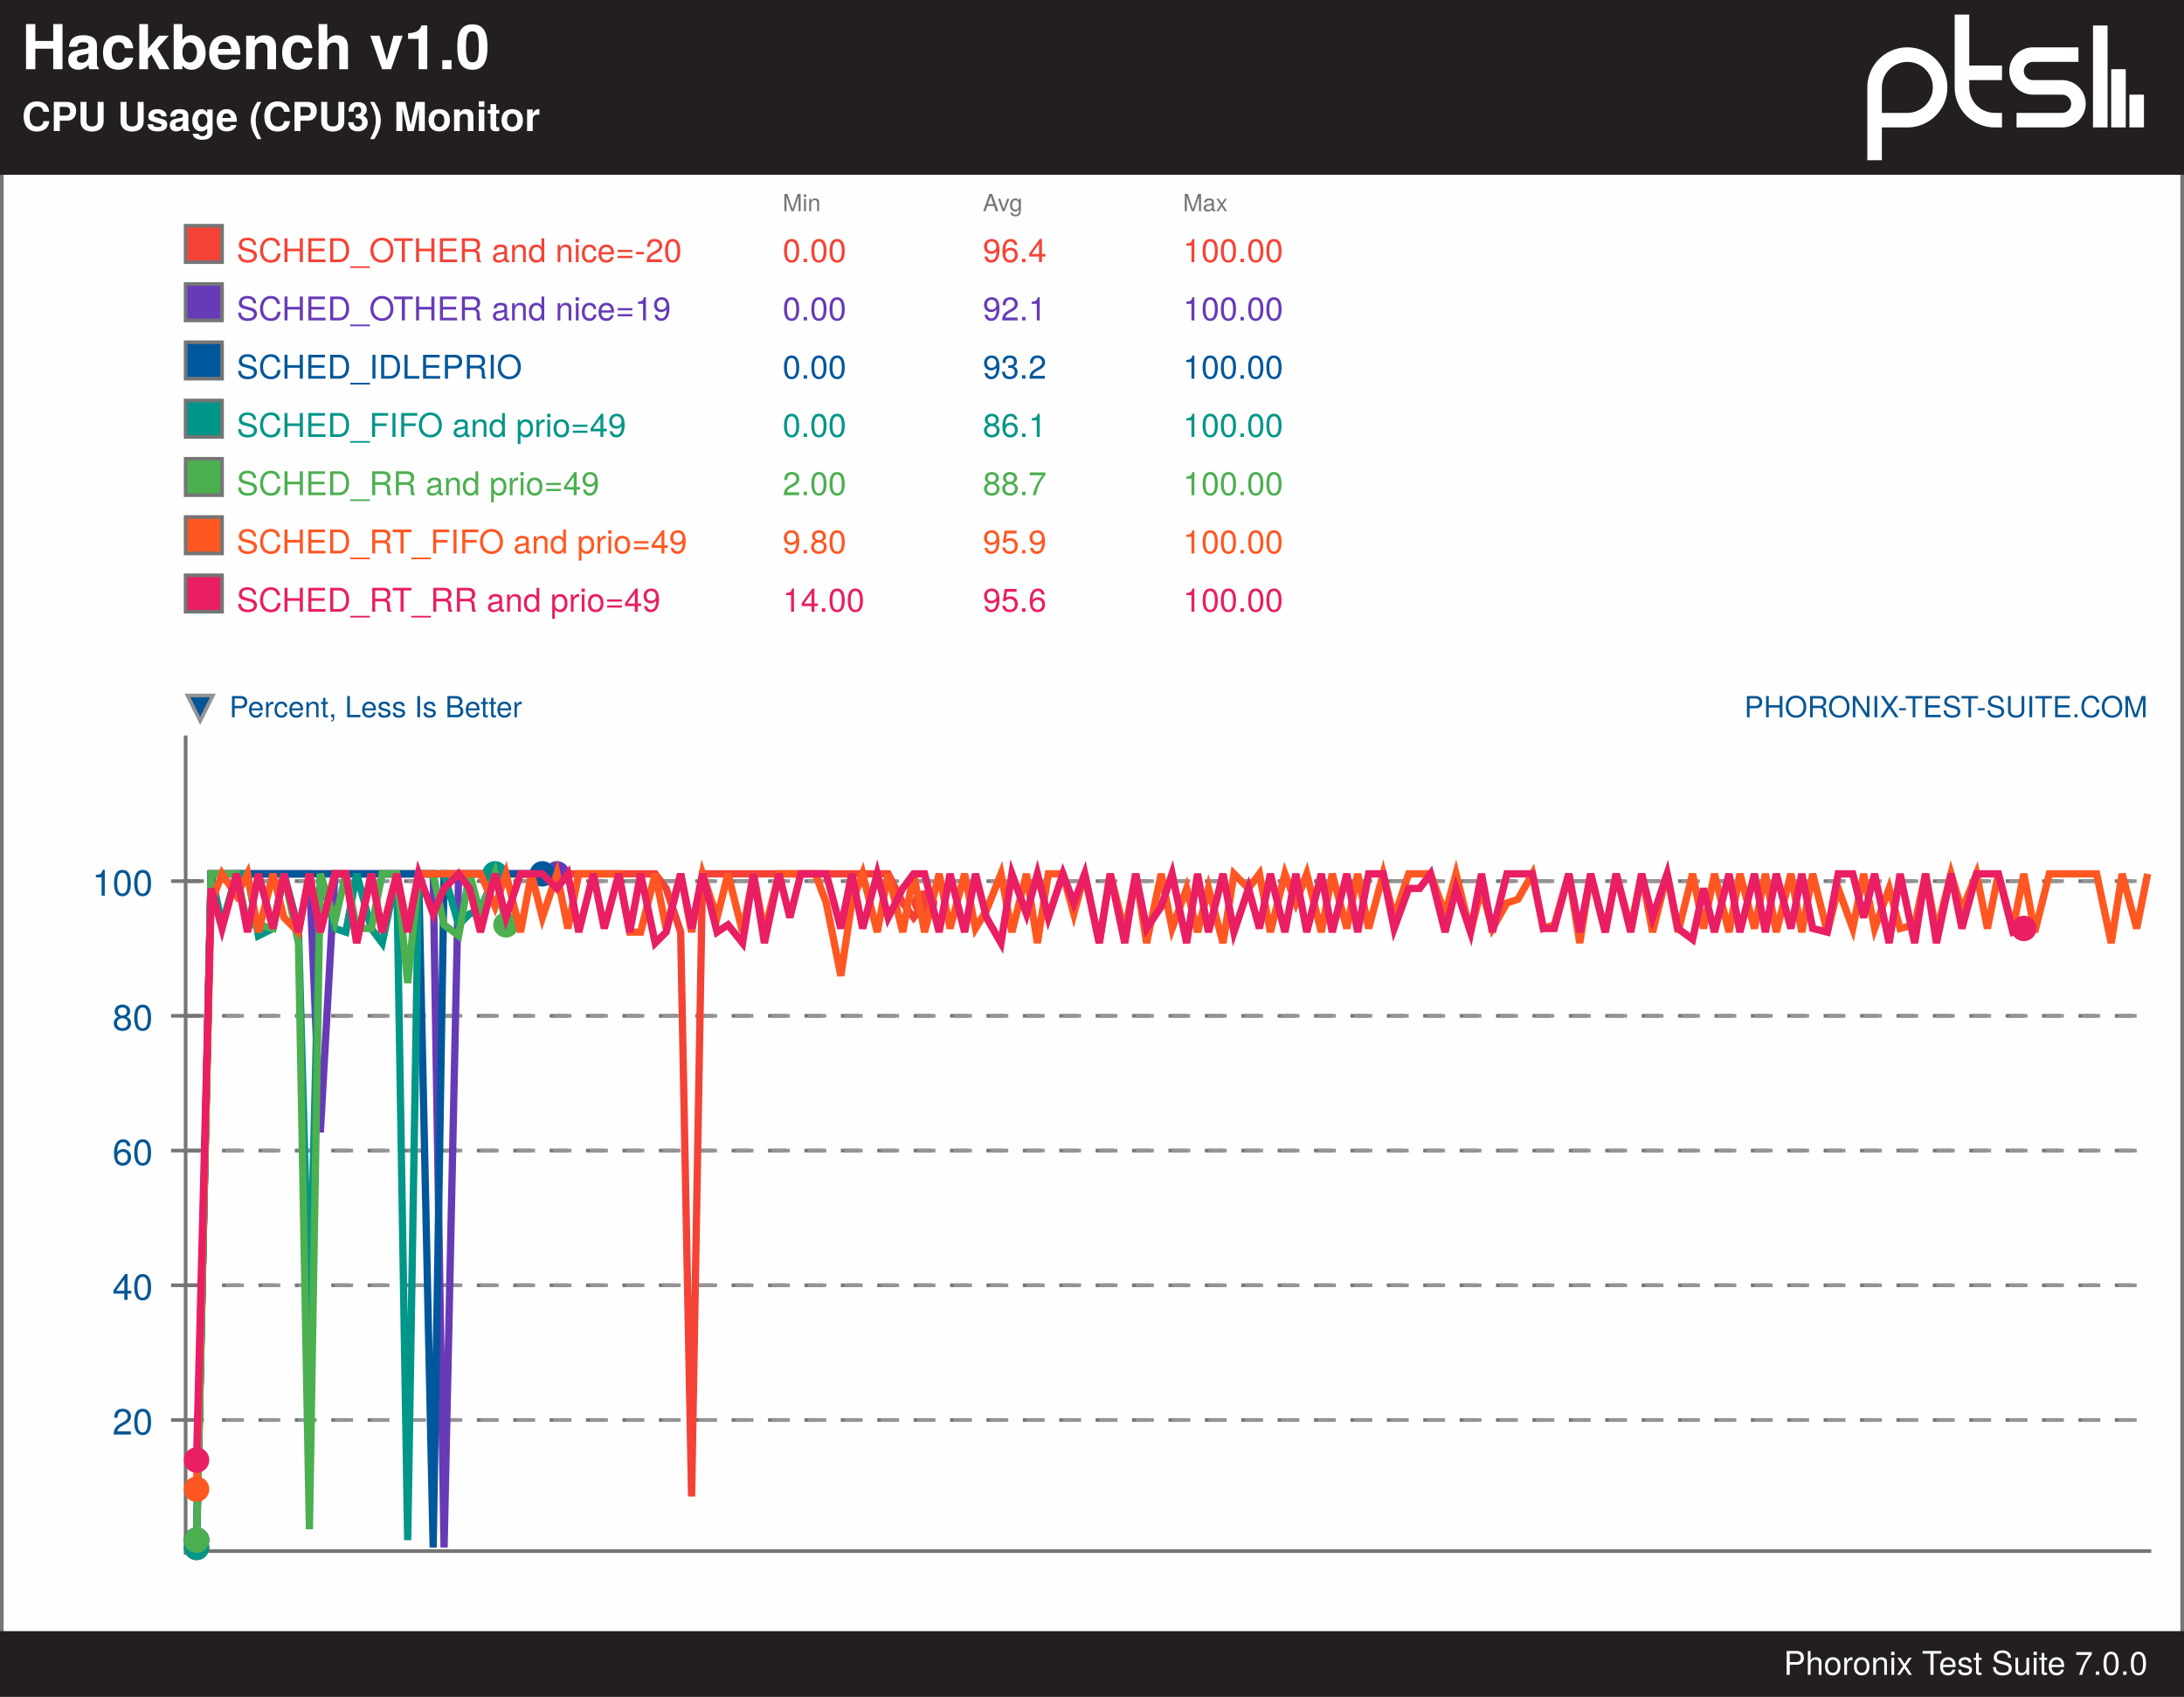
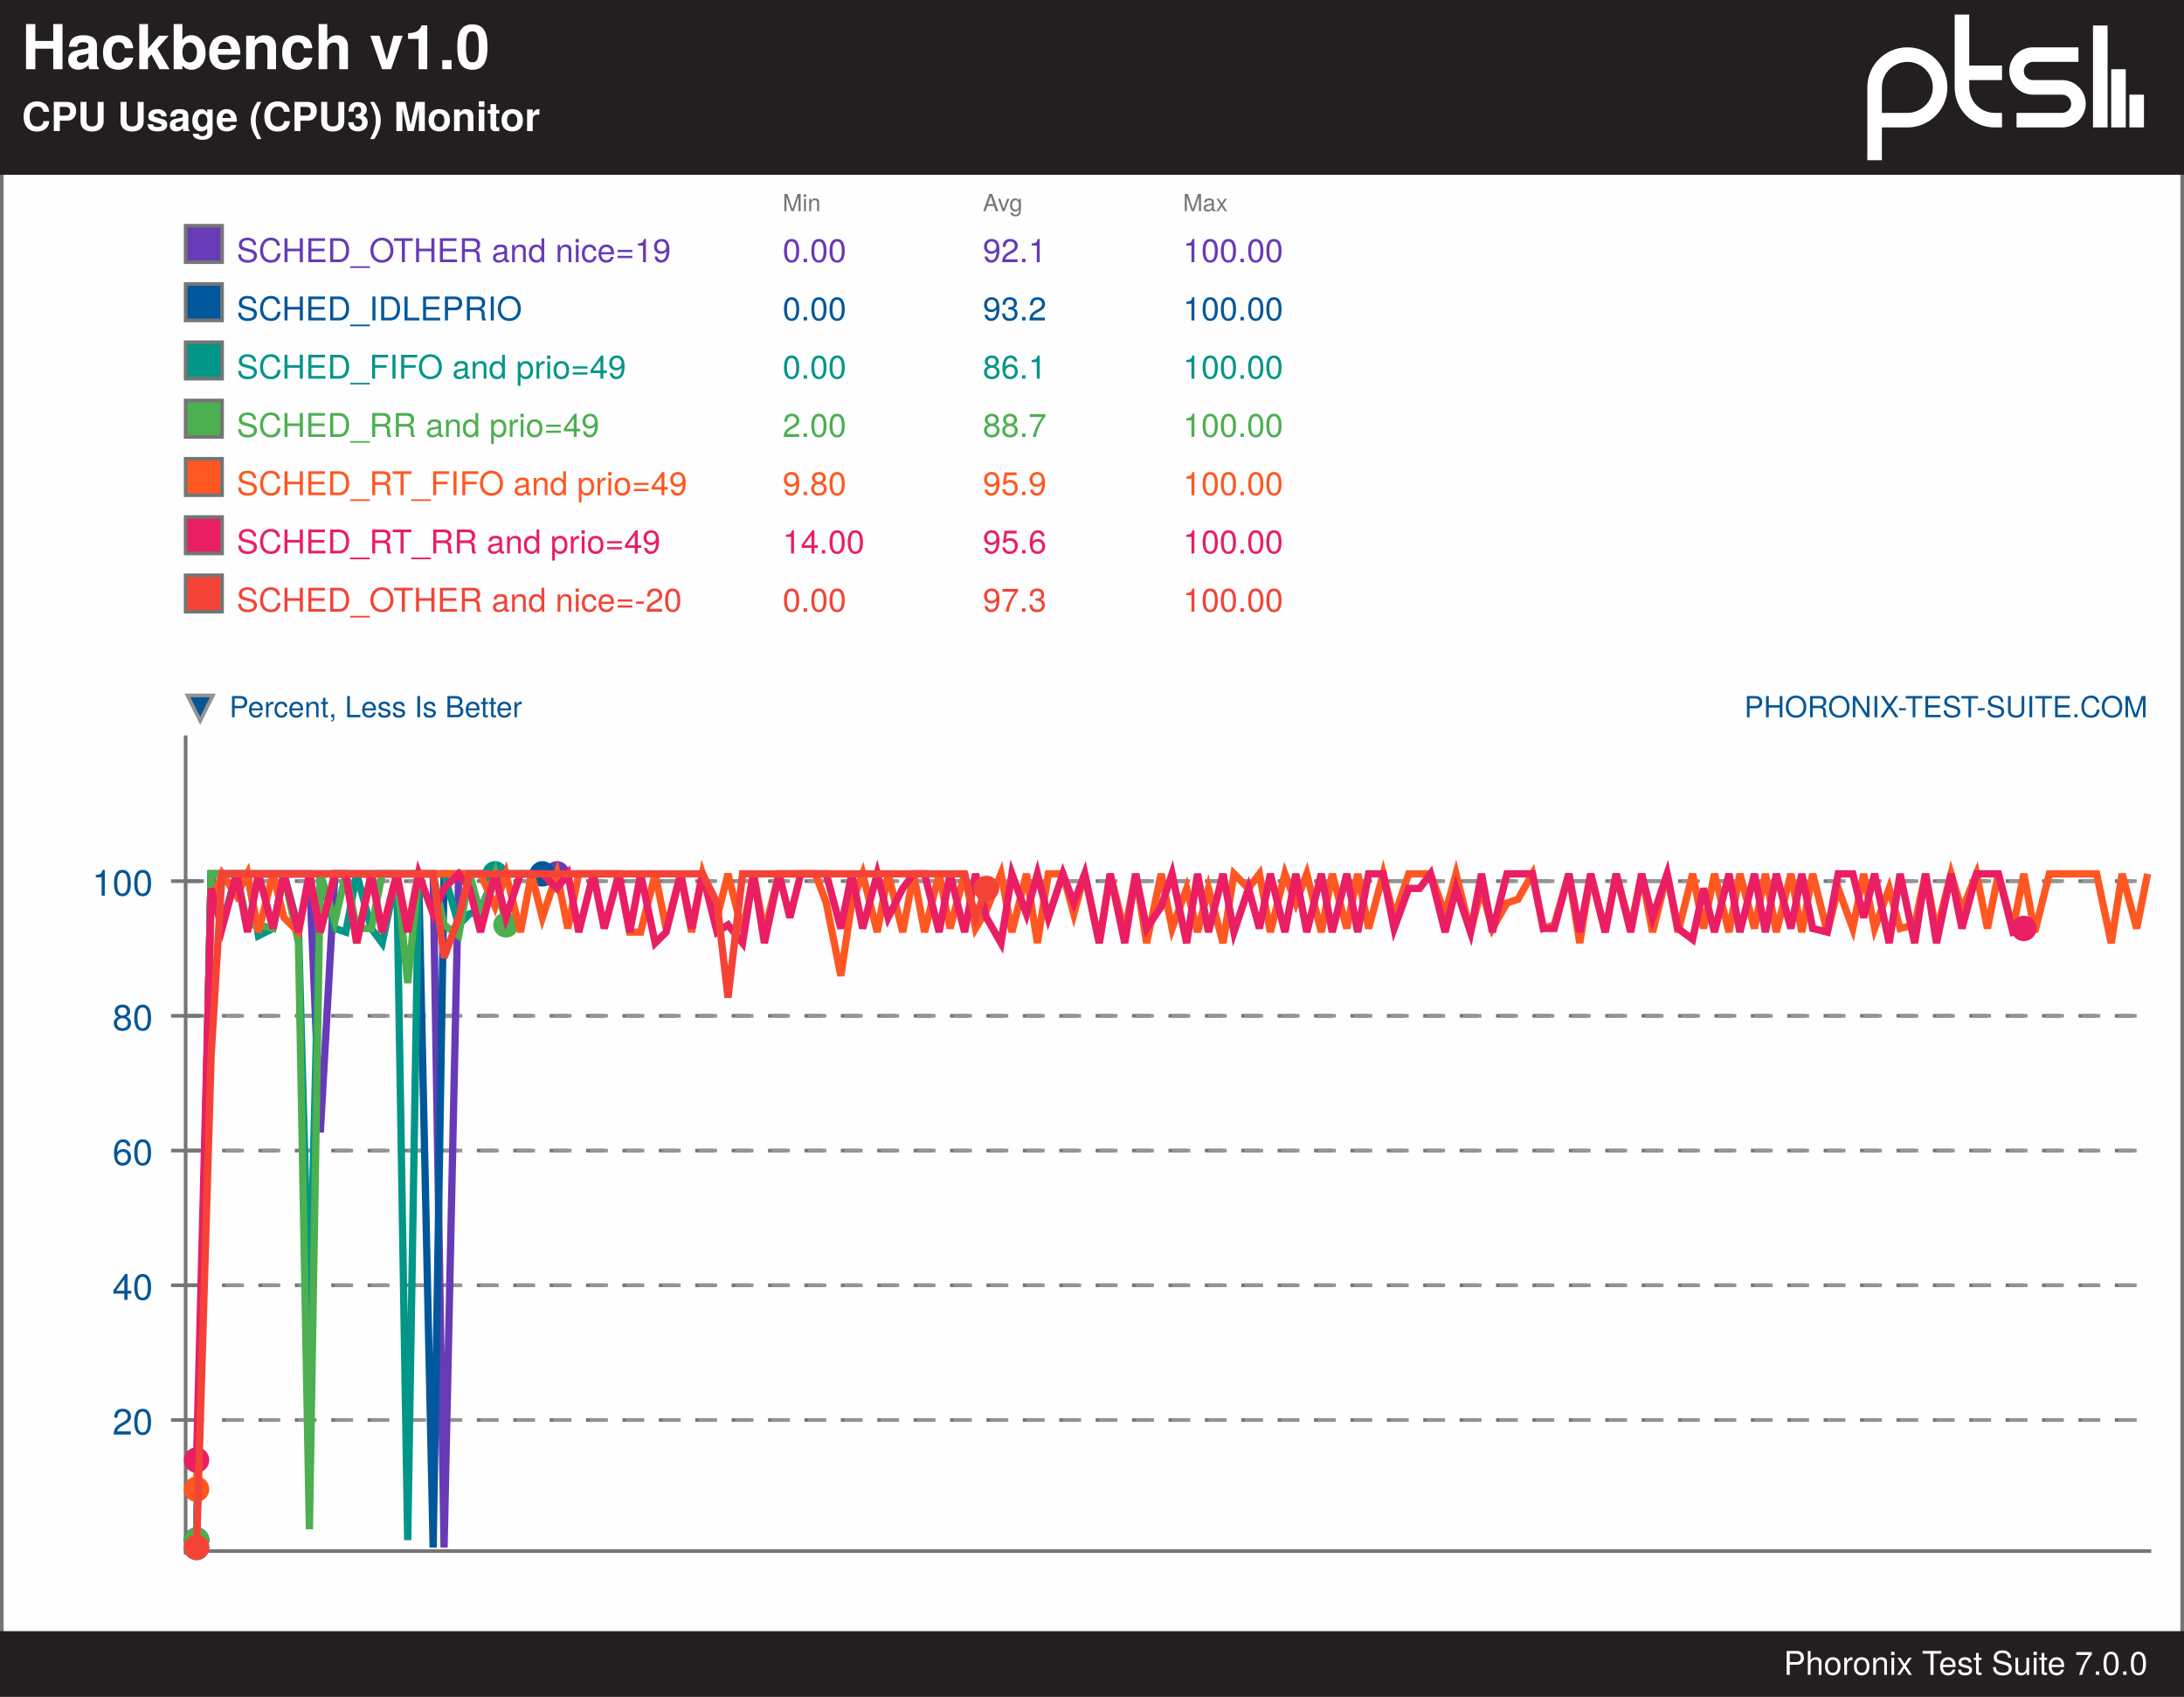
<svg xmlns="http://www.w3.org/2000/svg" xmlns:xlink="http://www.w3.org/1999/xlink" version="1.1" font-family="sans-serif, droid-sans, helvetica, verdana, tahoma" viewbox="0 0 600 466" width="600" height="466" preserveAspectRatio="xMinYMin meet">
  <rect x="0" y="0" width="600" height="466" fill="#FEFEFE" stroke="#757575" stroke-width="2" />
  <g font-size="6.5" fill="#757575">
    <text y="58" x="215">Min</text>
    <text y="58" x="270">Avg</text>
    <text y="58" x="325">Max</text>
  </g>
  <g stroke="#757575" stroke-width="1">
-     <rect x="51" y="62" width="10" height="10" fill="#f44336" />
-     <rect x="51" y="78" width="10" height="10" fill="#673ab7" />
-     <rect x="51" y="94" width="10" height="10" fill="#01579b" />
-     <rect x="51" y="110" width="10" height="10" fill="#009688" />
-     <rect x="51" y="126" width="10" height="10" fill="#4caf50" />
-     <rect x="51" y="142" width="10" height="10" fill="#ff5722" />
-     <rect x="51" y="158" width="10" height="10" fill="#e91e63" />
+     <rect x="51" y="62" width="10" height="10" fill="#673ab7" />
+     <rect x="51" y="78" width="10" height="10" fill="#01579b" />
+     <rect x="51" y="94" width="10" height="10" fill="#009688" />
+     <rect x="51" y="110" width="10" height="10" fill="#4caf50" />
+     <rect x="51" y="126" width="10" height="10" fill="#ff5722" />
+     <rect x="51" y="142" width="10" height="10" fill="#e91e63" />
+     <rect x="51" y="158" width="10" height="10" fill="#f44336" />
+   </g>
+   <g font-size="9" fill="#673ab7">
+     <text x="65" y="72">SCHED_OTHER and nice=19</text>
+     <text y="72" x="215">0.00</text>
+     <text y="72" x="270">92.1</text>
+     <text y="72" x="325">100.00</text>
+   </g>
+   <g font-size="9" fill="#01579b">
+     <text x="65" y="88">SCHED_IDLEPRIO</text>
+     <text y="88" x="215">0.00</text>
+     <text y="88" x="270">93.2</text>
+     <text y="88" x="325">100.00</text>
+   </g>
+   <g font-size="9" fill="#009688">
+     <text x="65" y="104">SCHED_FIFO and prio=49</text>
+     <text y="104" x="215">0.00</text>
+     <text y="104" x="270">86.1</text>
+     <text y="104" x="325">100.00</text>
+   </g>
+   <g font-size="9" fill="#4caf50">
+     <text x="65" y="120">SCHED_RR and prio=49</text>
+     <text y="120" x="215">2.00</text>
+     <text y="120" x="270">88.7</text>
+     <text y="120" x="325">100.00</text>
+   </g>
+   <g font-size="9" fill="#ff5722">
+     <text x="65" y="136">SCHED_RT_FIFO and prio=49</text>
+     <text y="136" x="215">9.80</text>
+     <text y="136" x="270">95.9</text>
+     <text y="136" x="325">100.00</text>
+   </g>
+   <g font-size="9" fill="#e91e63">
+     <text x="65" y="152">SCHED_RT_RR and prio=49</text>
+     <text y="152" x="215">14.00</text>
+     <text y="152" x="270">95.6</text>
+     <text y="152" x="325">100.00</text>
  </g>
  <g font-size="9" fill="#f44336">
-     <text x="65" y="72">SCHED_OTHER and nice=-20</text>
-     <text y="72" x="215">0.00</text>
-     <text y="72" x="270">96.4</text>
-     <text y="72" x="325">100.00</text>
-   </g>
-   <g font-size="9" fill="#673ab7">
-     <text x="65" y="88">SCHED_OTHER and nice=19</text>
-     <text y="88" x="215">0.00</text>
-     <text y="88" x="270">92.1</text>
-     <text y="88" x="325">100.00</text>
-   </g>
-   <g font-size="9" fill="#01579b">
-     <text x="65" y="104">SCHED_IDLEPRIO</text>
-     <text y="104" x="215">0.00</text>
-     <text y="104" x="270">93.2</text>
-     <text y="104" x="325">100.00</text>
-   </g>
-   <g font-size="9" fill="#009688">
-     <text x="65" y="120">SCHED_FIFO and prio=49</text>
-     <text y="120" x="215">0.00</text>
-     <text y="120" x="270">86.1</text>
-     <text y="120" x="325">100.00</text>
-   </g>
-   <g font-size="9" fill="#4caf50">
-     <text x="65" y="136">SCHED_RR and prio=49</text>
-     <text y="136" x="215">2.00</text>
-     <text y="136" x="270">88.7</text>
-     <text y="136" x="325">100.00</text>
-   </g>
-   <g font-size="9" fill="#ff5722">
-     <text x="65" y="152">SCHED_RT_FIFO and prio=49</text>
-     <text y="152" x="215">9.80</text>
-     <text y="152" x="270">95.9</text>
-     <text y="152" x="325">100.00</text>
-   </g>
-   <g font-size="9" fill="#e91e63">
-     <text x="65" y="168">SCHED_RT_RR and prio=49</text>
-     <text y="168" x="215">14.00</text>
-     <text y="168" x="270">95.6</text>
+     <text x="65" y="168">SCHED_OTHER and nice=-20</text>
+     <text y="168" x="215">0.00</text>
+     <text y="168" x="270">97.3</text>
    <text y="168" x="325">100.00</text>
  </g>
  <g stroke="#757575" stroke-width="1">
    <line x1="51" y1="202" x2="51" y2="427" />
    <line x1="51" y1="426" x2="591" y2="426" />
  </g>
  <a xlink:href="http://www.phoronix-test-suite.com/" xlink:show="new">
    <text x="590" y="197" font-size="8" fill="#065695" text-anchor="end" xlink:show="new">PHORONIX-TEST-SUITE.COM</text>
  </a>
  <polygon points="55,198 58.5,191 51.5,191" fill="#065695" stroke="#949494" stroke-width="1" />
  <text x="63" y="197" font-size="8" fill="#065695" text-anchor="start">Percent, Less Is Better</text>
  <rect x="0" y="0" width="600" height="48" fill="#231f20" />
  <text x="6" y="19" font-size="17" fill="#FEFEFE" text-anchor="start" xlink:show="new" font-weight="bold">Hackbench v1.0</text>
  <text x="6" y="36" font-size="11" font-weight="bold" fill="#FEFEFE" text-anchor="start">CPU Usage (CPU3) Monitor</text>
  <path d="m74 22v9m-5-16v16m-5-28v28m-23-2h12.5c2.485 0 4.5-2.015 4.5-4.5s-2.015-4.5-4.5-4.5h-8c-2.485 0-4.5-2.015-4.5-4.5s2.015-4.5 4.5-4.5h12.5m-21 5h-11m11 13h-2c-4.971 0-9-4.029-9-9v-20m-24 40v-20c0-4.971 4.029-9 9-9 4.971 0 9 4.029 9 9s-4.029 9-9 9h-9" stroke="#ffffff" stroke-width="4" fill="none" transform="translate(513,4)" />
  <g stroke="#757575" stroke-width="1" stroke-dasharray="5,5">
    <line x1="51" y1="390" x2="590" y2="390" />
    <line x1="51" y1="353" x2="590" y2="353" />
    <line x1="51" y1="316" x2="590" y2="316" />
    <line x1="51" y1="279" x2="590" y2="279" />
    <line x1="51" y1="242" x2="590" y2="242" />
  </g>
  <g stroke="#757575" stroke-width="1">
    <line x1="47" y1="390" x2="55" y2="390" />
    <line x1="47" y1="353" x2="55" y2="353" />
    <line x1="47" y1="316" x2="55" y2="316" />
    <line x1="47" y1="279" x2="55" y2="279" />
    <line x1="47" y1="242" x2="55" y2="242" />
  </g>
  <g stroke="#949494" stroke-width="1" stroke-dasharray="5,5">
    <line x1="62" y1="390" x2="590" y2="390" />
    <line x1="62" y1="353" x2="590" y2="353" />
    <line x1="62" y1="316" x2="590" y2="316" />
    <line x1="62" y1="279" x2="590" y2="279" />
    <line x1="62" y1="242" x2="590" y2="242" />
  </g>
  <g font-size="10" fill="#065695" text-anchor="end">
    <text x="42" y="394">20</text>
    <text x="42" y="357">40</text>
    <text x="42" y="320">60</text>
    <text x="42" y="283">80</text>
    <text x="42" y="246">100</text>
  </g>
-   <g stroke="#f44336" stroke-width="1" fill="#f44336">
-     <polyline points="54,425 58,240 61,240 65,240 68,240 71,240 75,240 78,240 82,240 85,240 88,240 92,240 95,240 98,240 102,240 105,240 109,240 112,240 115,240 119,240 122,240 126,240 129,240 132,240 136,240 139,240 143,240 146,240 149,240 153,240 156,240 159,240 163,240 166,240 170,240 173,240 176,240 180,240 183,244 187,256 190,411 193,240 197,240 200,240 204,240 207,240 210,240 214,240 217,240 220,240 224,240 227,240 231,240 234,240 237,240 241,240 244,240 248,248 251,252 254,248" fill="none" stroke-width="2" />
-     <ellipse cx="54" cy="425" rx="3" ry="3" xlink:title="SCHED_OTHER and nice=-20: 0.00" />
-     <ellipse cx="254" cy="248" rx="3" ry="3" xlink:title="SCHED_OTHER and nice=-20: 96.08" />
-   </g>
  <g stroke="#673ab7" stroke-width="1" fill="#673ab7">
    <polyline points="54,423 58,240 61,240 65,240 68,240 71,240 75,240 78,240 82,240 85,240 88,311 92,240 95,240 98,240 102,240 105,240 109,240 112,240 115,240 119,240 122,425 126,240 129,240 132,240 136,240 139,240 143,240 146,240 149,240 153,240" fill="none" stroke-width="2" />
    <ellipse cx="54" cy="423" rx="3" ry="3" xlink:title="SCHED_OTHER and nice=19: 1.96" />
    <ellipse cx="153" cy="240" rx="3" ry="3" xlink:title="SCHED_OTHER and nice=19: 100.00" />
  </g>
  <g stroke="#01579b" stroke-width="1" fill="#01579b">
    <polyline points="54,423 58,240 61,240 65,240 68,240 71,240 75,240 78,240 82,240 85,240 88,240 92,240 95,240 98,240 102,240 105,240 109,240 112,240 115,240 119,425 122,240 126,240 129,240 132,240 136,240 139,240 143,240 146,240 149,240" fill="none" stroke-width="2" />
    <ellipse cx="54" cy="423" rx="3" ry="3" xlink:title="SCHED_IDLEPRIO: 1.96" />
    <ellipse cx="149" cy="240" rx="3" ry="3" xlink:title="SCHED_IDLEPRIO: 100.00" />
  </g>
  <g stroke="#009688" stroke-width="1" fill="#009688">
    <polyline points="54,425 58,240 61,254 65,240 68,240 71,257 75,255 78,240 82,255 85,364 88,240 92,255 95,256 98,240 102,255 105,259 109,240 112,423 115,240 119,240 122,240 126,254 129,251 132,250 136,240" fill="none" stroke-width="2" />
    <ellipse cx="54" cy="425" rx="3" ry="3" xlink:title="SCHED_FIFO and prio=49: 0.00" />
    <ellipse cx="136" cy="240" rx="3" ry="3" xlink:title="SCHED_FIFO and prio=49: 100.00" />
  </g>
  <g stroke="#4caf50" stroke-width="1" fill="#4caf50">
    <polyline points="54,423 58,240 61,240 65,240 68,254 71,254 75,255 78,240 82,259 85,420 88,240 92,253 95,240 98,255 102,255 105,240 109,240 112,270 115,240 119,240 122,254 126,257 129,240 132,251 136,240 139,254" fill="none" stroke-width="2" />
    <ellipse cx="54" cy="423" rx="3" ry="3" xlink:title="SCHED_RR and prio=49: 2.00" />
    <ellipse cx="139" cy="254" rx="3" ry="3" xlink:title="SCHED_RR and prio=49: 92.45" />
  </g>
  <g stroke="#ff5722" stroke-width="1" fill="#ff5722">
    <polyline points="54,409 58,248 61,240 65,246 68,240 71,256 75,240 78,252 82,256 85,240 88,256 92,240 95,240 98,259 102,240 105,256 109,240 112,255 115,240 119,240 122,240 126,240 129,240 132,240 136,249 139,240 143,256 146,240 149,252 153,240 156,255 159,240 163,240 166,240 170,240 173,256 176,256 180,240 183,255 187,240 190,256 193,240 197,252 200,240 204,256 207,240 210,256 214,240 217,240 220,240 224,240 227,248 231,268 234,248 237,240 241,256 244,240 248,256 251,240 254,256 258,240 261,255 265,240 268,255 271,250 275,240 278,256 282,240 285,259 288,240 292,240 295,251 298,240 302,259 305,240 309,256 312,240 315,259 319,240 322,255 326,244 329,256 332,244 336,259 339,240 343,244 346,240 349,256 353,240 356,248 359,240 363,256 366,240 370,255 373,240 376,255 380,240 383,252 387,240 390,240 393,240 397,251 400,240 404,256 407,244 410,255 414,248 417,247 421,240 424,255 427,254 431,240 434,259 437,240 441,256 444,240 448,255 451,240 454,256 458,240 461,256 465,240 468,255 471,240 475,256 478,240 482,255 485,240 488,256 492,240 495,256 498,240 502,256 505,244 509,255 512,240 515,255 519,244 522,255 526,254 529,240 532,256 536,240 539,250 543,240 546,255 549,240 553,255 556,240 559,256 563,240 566,240 570,240 573,240 576,240 580,259 583,240 587,255 590,240" fill="none" stroke-width="2" />
    <ellipse cx="54" cy="409" rx="3" ry="3" xlink:title="SCHED_RT_FIFO and prio=49: 9.80" />
  </g>
  <g stroke="#e91e63" stroke-width="1" fill="#e91e63">
    <polyline points="54,401 58,244 61,255 65,240 68,256 71,240 75,255 78,240 82,256 85,240 88,256 92,240 95,240 98,259 102,240 105,256 109,240 112,256 115,240 119,251 122,244 126,240 129,244 132,256 136,240 139,252 143,240 146,240 149,240 153,244 156,240 159,256 163,240 166,255 170,240 173,256 176,240 180,259 183,256 187,240 190,255 193,240 197,256 200,254 204,259 207,240 210,259 214,240 217,252 220,240 224,240 227,240 231,255 234,240 237,255 241,240 244,252 248,244 251,240 254,240 258,256 261,240 265,256 268,240 271,252 275,259 278,240 282,251 285,240 288,252 292,240 295,248 298,240 302,259 305,240 309,259 312,240 315,255 319,249 322,240 326,259 329,240 332,256 336,240 339,256 343,244 346,255 349,240 353,256 356,240 359,256 363,240 366,256 370,240 373,256 376,240 380,240 383,255 387,244 390,244 393,240 397,256 400,244 404,256 407,240 410,256 414,240 417,240 421,240 424,255 427,255 431,240 434,256 437,240 441,256 444,240 448,256 451,240 454,252 458,240 461,255 465,258 468,244 471,256 475,240 478,256 482,240 485,256 488,240 492,255 495,240 498,255 502,256 505,240 509,240 512,252 515,240 519,259 522,240 526,259 529,240 532,259 536,240 539,255 543,240 546,240 549,240 553,256 556,255" fill="none" stroke-width="2" />
    <ellipse cx="54" cy="401" rx="3" ry="3" xlink:title="SCHED_RT_RR and prio=49: 14.00" />
    <ellipse cx="556" cy="255" rx="3" ry="3" xlink:title="SCHED_RT_RR and prio=49: 92.00" />
  </g>
+   <g stroke="#f44336" stroke-width="1" fill="#f44336">
+     <polyline points="54,425 58,290 61,240 65,240 68,240 71,240 75,240 78,240 82,240 85,240 88,240 92,240 95,240 98,240 102,240 105,240 109,240 112,240 115,240 119,240 122,263 126,252 129,240 132,240 136,240 139,240 143,240 146,240 149,240 153,240 156,240 159,240 163,240 166,240 170,240 173,240 176,240 180,240 183,240 187,240 190,240 193,240 197,248 200,274 204,240 207,240 210,240 214,240 217,240 220,240 224,240 227,240 231,240 234,240 237,240 241,240 244,240 248,240 251,240 254,240 258,240 261,240 265,240 268,252 271,244" fill="none" stroke-width="2" />
+     <ellipse cx="54" cy="425" rx="3" ry="3" xlink:title="SCHED_OTHER and nice=-20: 0.00" />
+     <ellipse cx="271" cy="244" rx="3" ry="3" xlink:title="SCHED_OTHER and nice=-20: 97.96" />
+   </g>
  <rect x="0" y="448" width="600" height="18" fill="#231f20" />
  <a xlink:href="http://www.phoronix-test-suite.com/" xlink:show="new">
    <text x="590" y="460" font-size="9" fill="#FEFEFE" text-anchor="end" xlink:show="new">Phoronix Test Suite 7.0.0</text>
  </a>
</svg>
